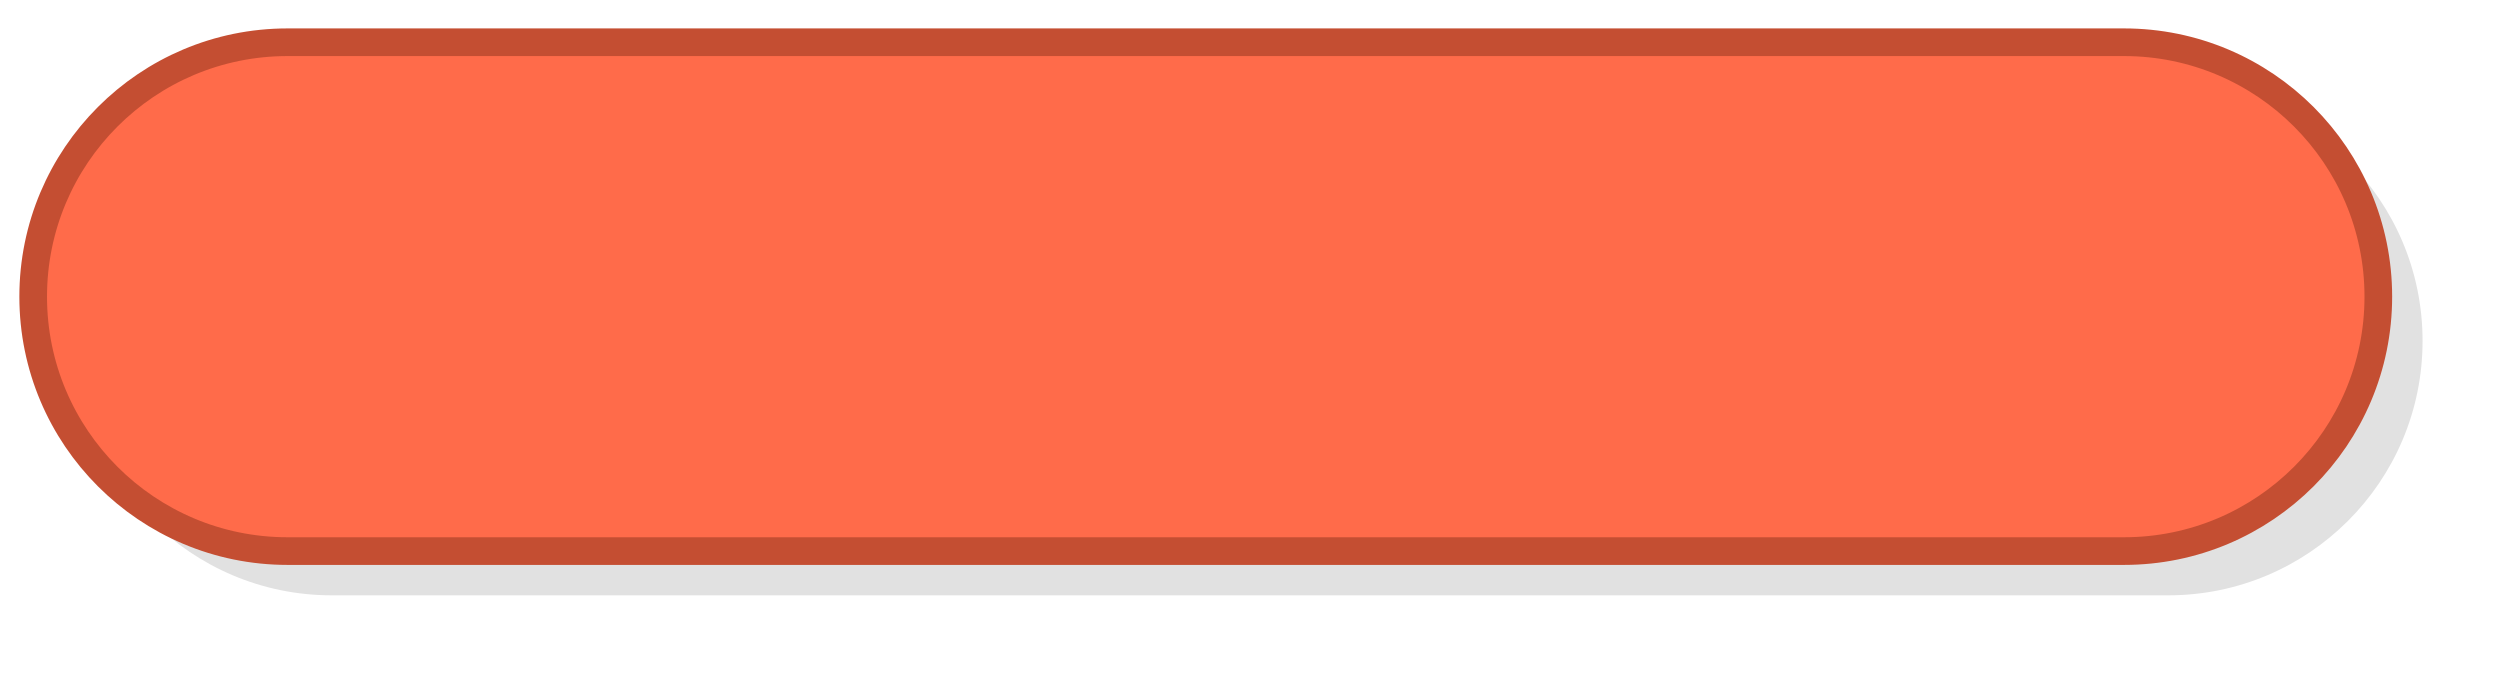
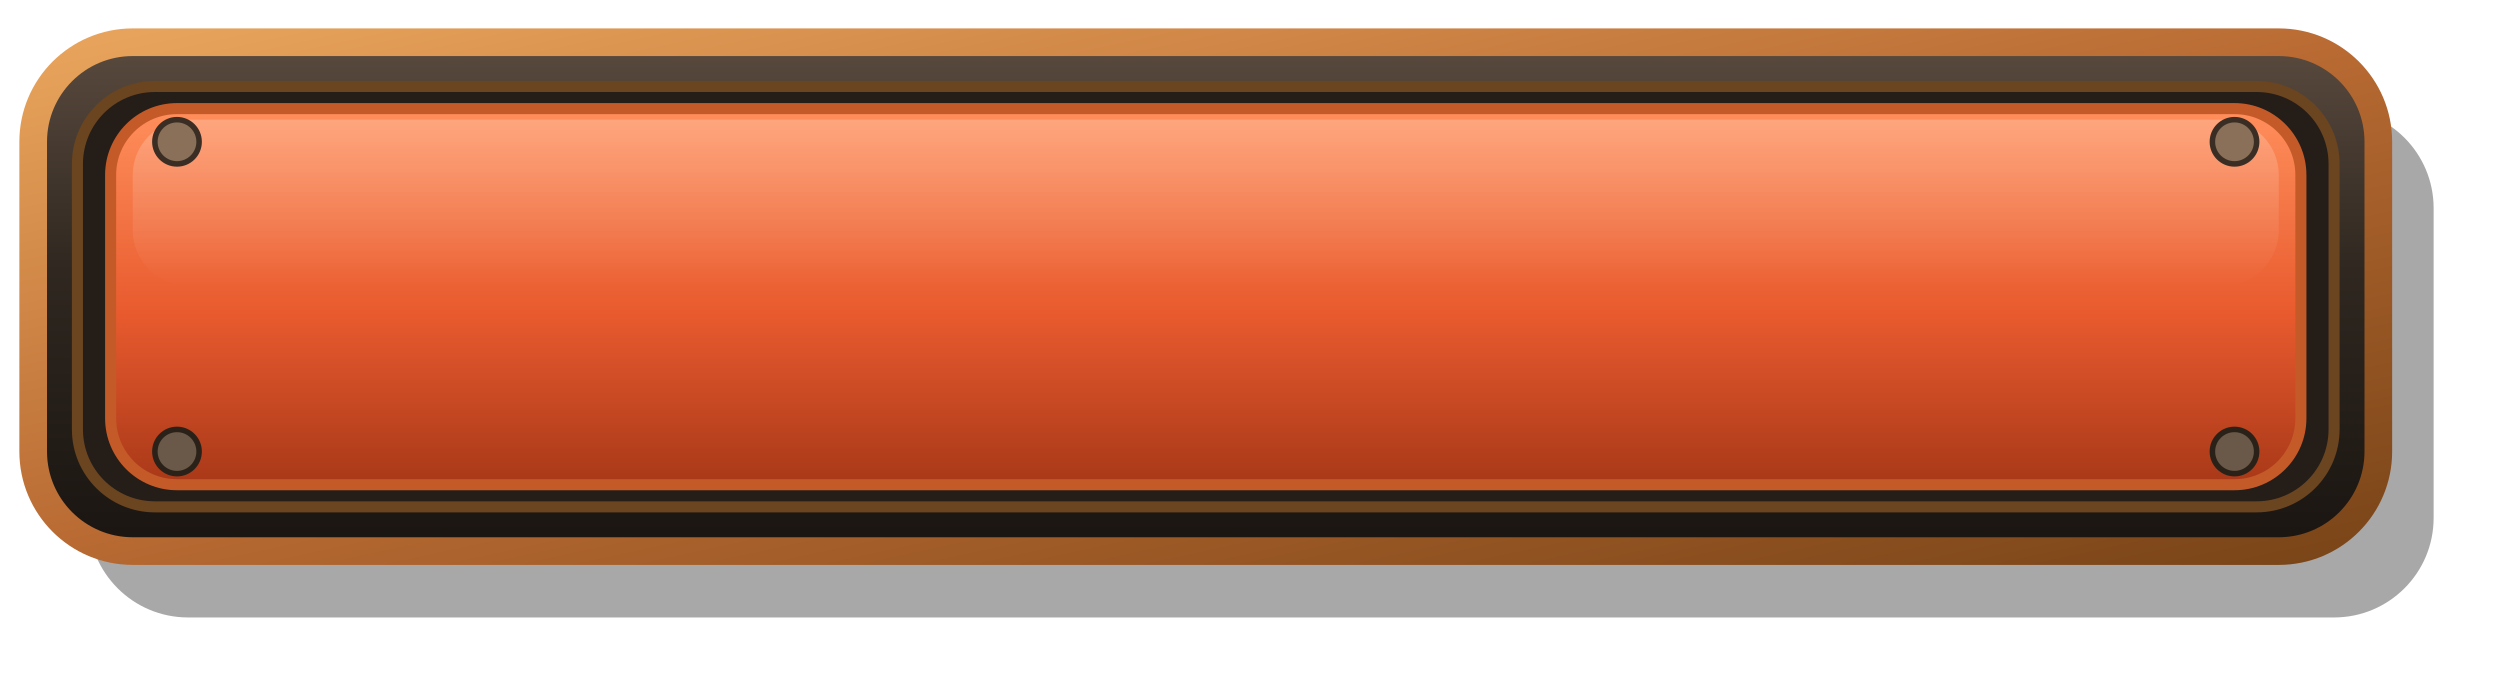
<svg xmlns="http://www.w3.org/2000/svg" viewBox="-6 0 452 120" width="440" height="120">
-   <rect x="8" y="14" width="424" height="92" rx="46" fill="#000000" opacity="0.12" />
-   <rect x="0" y="6" width="424" height="92" rx="46" fill="#FF6B4A" stroke="#C44E32" stroke-width="5" />
+   <defs>
+     <linearGradient id="frame" x1="0" y1="0" x2="0" y2="1">
+       <stop offset="0%" stop-color="#5a4a3e" />
+       <stop offset="45%" stop-color="#2f2720" />
+       <stop offset="100%" stop-color="#1a1511" />
+     </linearGradient>
+     <linearGradient id="rim" x1="0" y1="0" x2="1" y2="1">
+       <stop offset="0%" stop-color="#e8a45c" />
+       <stop offset="50%" stop-color="#b86a32" />
+       <stop offset="100%" stop-color="#7a4518" />
+     </linearGradient>
+     <linearGradient id="face" x1="0" y1="0" x2="0" y2="1">
+       <stop offset="0%" stop-color="#ff8f5c" />
+       <stop offset="55%" stop-color="#e85a2e" />
+       <stop offset="100%" stop-color="#a83818" />
+     </linearGradient>
+     <linearGradient id="shine" x1="0" y1="0" x2="0" y2="1">
+       <stop offset="0%" stop-color="#ffffff" stop-opacity="0.22" />
+       <stop offset="100%" stop-color="#ffffff" stop-opacity="0" />
+     </linearGradient>
+   </defs>
+   <rect x="10" y="18" width="424" height="92" rx="18" fill="#000000" opacity="0.34" />
+   <rect x="0" y="6" width="424" height="92" rx="18" fill="url(#frame)" stroke="url(#rim)" stroke-width="5" />
+   <rect x="8" y="14" width="408" height="76" rx="14" fill="#241d18" stroke="#6b4420" stroke-width="2" />
+   <rect x="14" y="18" width="396" height="68" rx="12" fill="url(#face)" stroke="#c45a28" stroke-width="2" />
+   <rect x="18" y="20" width="388" height="30" rx="10" fill="url(#shine)" />
+   <circle cx="26" cy="24" r="4" fill="#8a7058" stroke="#3a2e24" stroke-width="1" />
+   <circle cx="398" cy="24" r="4" fill="#8a7058" stroke="#3a2e24" stroke-width="1" />
+   <circle cx="26" cy="80" r="4" fill="#6a5848" stroke="#2a2218" stroke-width="1" />
+   <circle cx="398" cy="80" r="4" fill="#6a5848" stroke="#2a2218" stroke-width="1" />
</svg>
